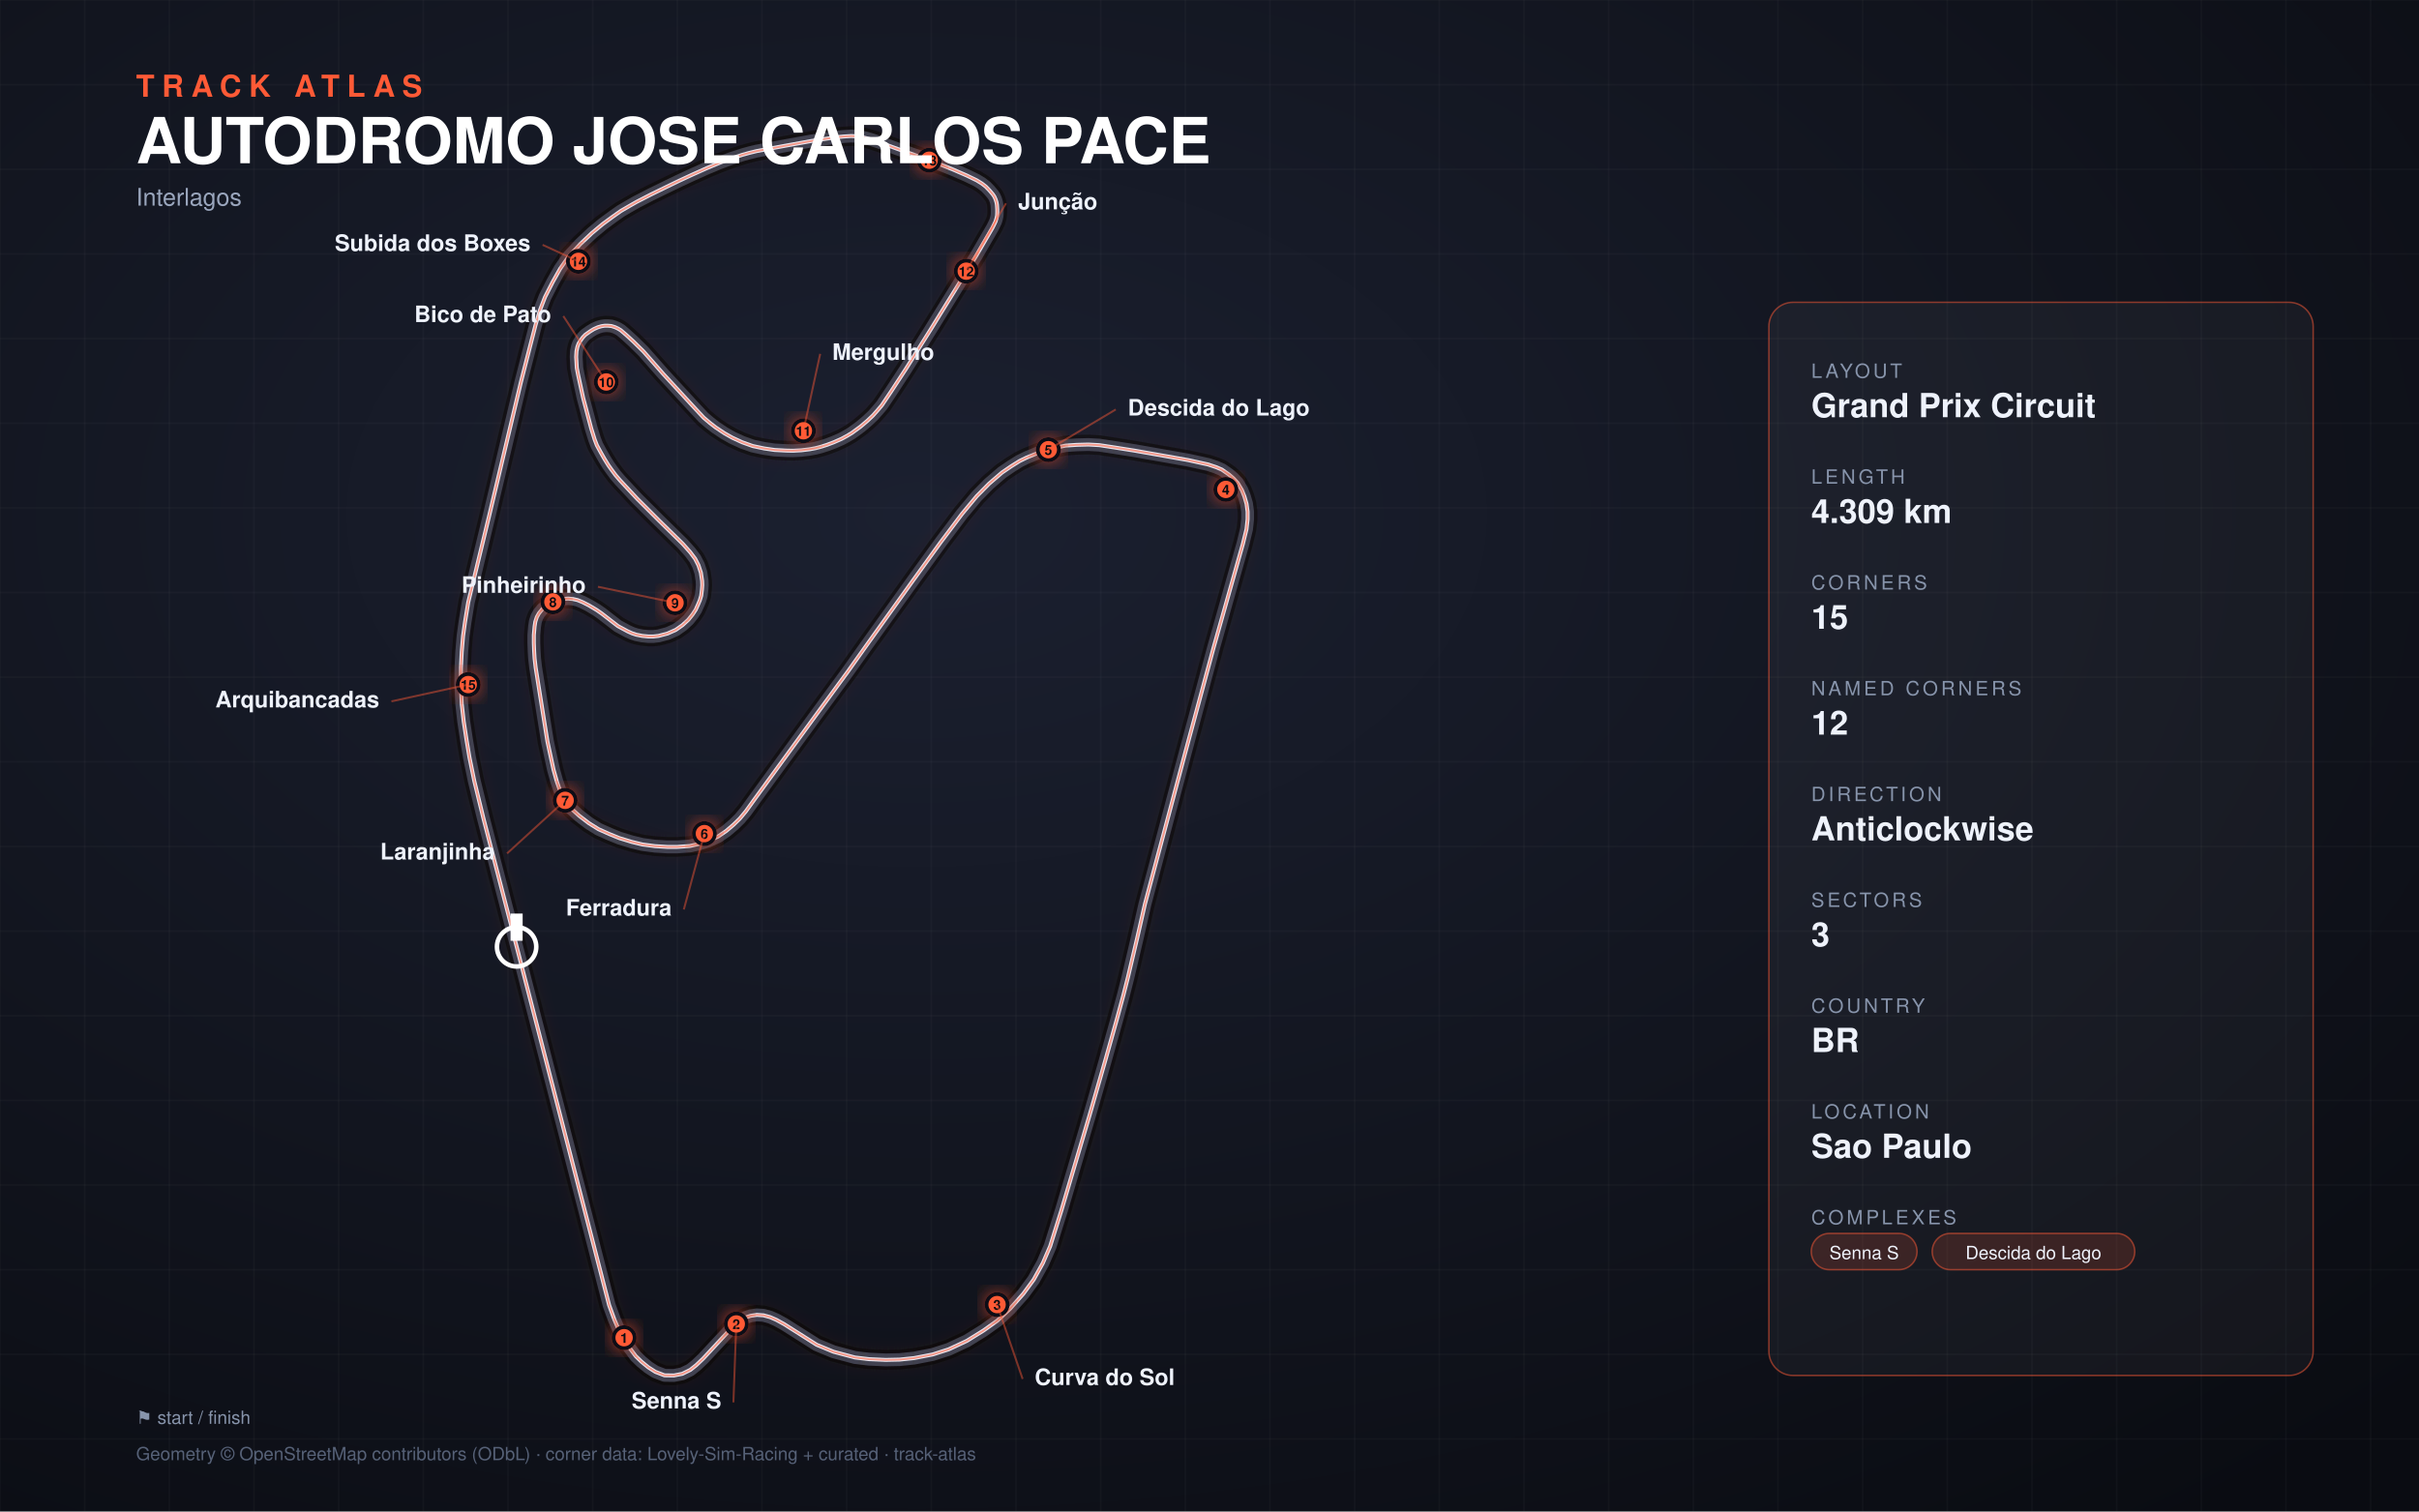
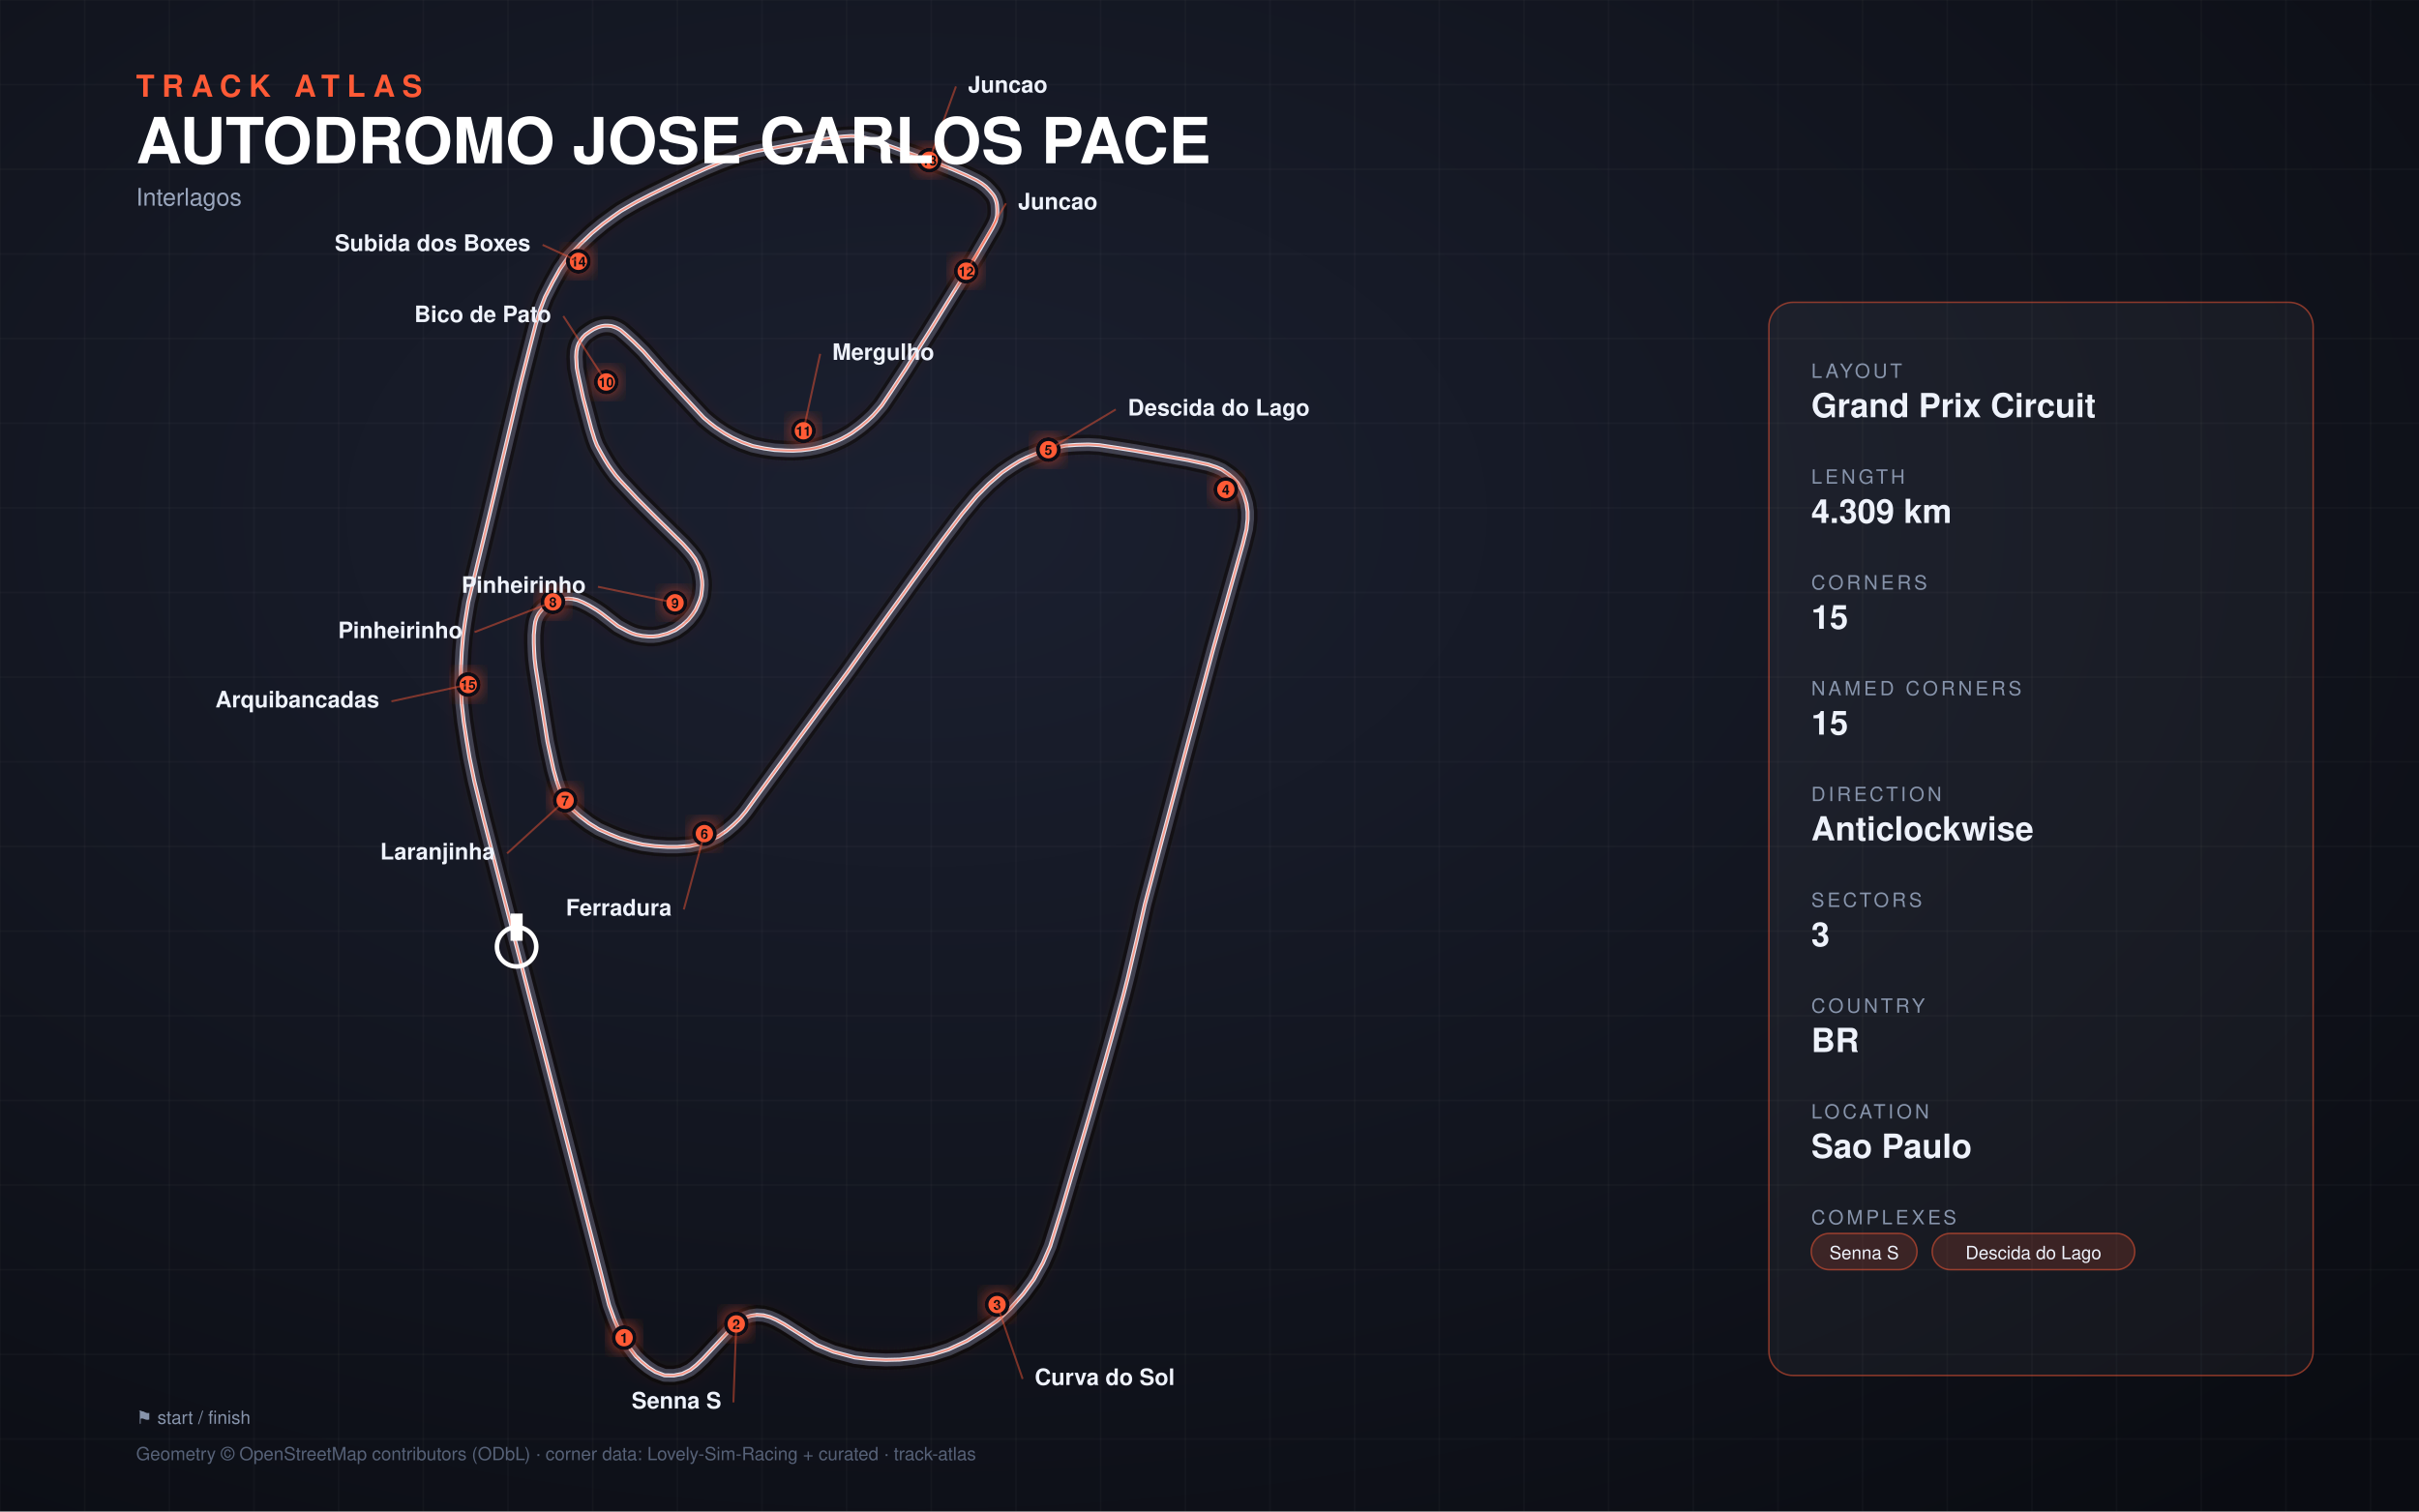
<svg xmlns="http://www.w3.org/2000/svg" width="1600" height="1000" viewBox="0 0 1600 1000" font-family="Helvetica, Arial, sans-serif">
  <defs>
    <radialGradient id="bg" cx="38%" cy="34%" r="85%">
      <stop offset="0%" stop-color="#1b2030" />
      <stop offset="55%" stop-color="#12151f" />
      <stop offset="100%" stop-color="#0a0c12" />
    </radialGradient>
    <linearGradient id="accent" x1="0" y1="0" x2="1" y2="1">
      <stop offset="0%" stop-color="#ff5a36" />
      <stop offset="100%" stop-color="#ffffff" />
    </linearGradient>
    <filter id="glow" x="-40%" y="-40%" width="180%" height="180%">
      <feGaussianBlur stdDeviation="6" result="b" />
      <feMerge>
        <feMergeNode in="b" />
        <feMergeNode in="SourceGraphic" />
      </feMerge>
    </filter>
  </defs>
  <rect width="1600" height="1000" fill="url(#bg)" />
  <line x1="0" y1="0" x2="0" y2="1000" stroke="#ffffff" stroke-opacity="0.025" />
  <line x1="56" y1="0" x2="56" y2="1000" stroke="#ffffff" stroke-opacity="0.025" />
  <line x1="112" y1="0" x2="112" y2="1000" stroke="#ffffff" stroke-opacity="0.025" />
  <line x1="168" y1="0" x2="168" y2="1000" stroke="#ffffff" stroke-opacity="0.025" />
  <line x1="224" y1="0" x2="224" y2="1000" stroke="#ffffff" stroke-opacity="0.025" />
  <line x1="280" y1="0" x2="280" y2="1000" stroke="#ffffff" stroke-opacity="0.025" />
  <line x1="336" y1="0" x2="336" y2="1000" stroke="#ffffff" stroke-opacity="0.025" />
  <line x1="392" y1="0" x2="392" y2="1000" stroke="#ffffff" stroke-opacity="0.025" />
  <line x1="448" y1="0" x2="448" y2="1000" stroke="#ffffff" stroke-opacity="0.025" />
  <line x1="504" y1="0" x2="504" y2="1000" stroke="#ffffff" stroke-opacity="0.025" />
  <line x1="560" y1="0" x2="560" y2="1000" stroke="#ffffff" stroke-opacity="0.025" />
  <line x1="616" y1="0" x2="616" y2="1000" stroke="#ffffff" stroke-opacity="0.025" />
  <line x1="672" y1="0" x2="672" y2="1000" stroke="#ffffff" stroke-opacity="0.025" />
  <line x1="728" y1="0" x2="728" y2="1000" stroke="#ffffff" stroke-opacity="0.025" />
  <line x1="784" y1="0" x2="784" y2="1000" stroke="#ffffff" stroke-opacity="0.025" />
  <line x1="840" y1="0" x2="840" y2="1000" stroke="#ffffff" stroke-opacity="0.025" />
  <line x1="896" y1="0" x2="896" y2="1000" stroke="#ffffff" stroke-opacity="0.025" />
  <line x1="952" y1="0" x2="952" y2="1000" stroke="#ffffff" stroke-opacity="0.025" />
  <line x1="1008" y1="0" x2="1008" y2="1000" stroke="#ffffff" stroke-opacity="0.025" />
  <line x1="1064" y1="0" x2="1064" y2="1000" stroke="#ffffff" stroke-opacity="0.025" />
  <line x1="1120" y1="0" x2="1120" y2="1000" stroke="#ffffff" stroke-opacity="0.025" />
  <line x1="1176" y1="0" x2="1176" y2="1000" stroke="#ffffff" stroke-opacity="0.025" />
  <line x1="1232" y1="0" x2="1232" y2="1000" stroke="#ffffff" stroke-opacity="0.025" />
  <line x1="1288" y1="0" x2="1288" y2="1000" stroke="#ffffff" stroke-opacity="0.025" />
  <line x1="1344" y1="0" x2="1344" y2="1000" stroke="#ffffff" stroke-opacity="0.025" />
  <line x1="1400" y1="0" x2="1400" y2="1000" stroke="#ffffff" stroke-opacity="0.025" />
  <line x1="1456" y1="0" x2="1456" y2="1000" stroke="#ffffff" stroke-opacity="0.025" />
  <line x1="1512" y1="0" x2="1512" y2="1000" stroke="#ffffff" stroke-opacity="0.025" />
  <line x1="1568" y1="0" x2="1568" y2="1000" stroke="#ffffff" stroke-opacity="0.025" />
  <line x1="0" y1="0" x2="1600" y2="0" stroke="#ffffff" stroke-opacity="0.025" />
  <line x1="0" y1="56" x2="1600" y2="56" stroke="#ffffff" stroke-opacity="0.025" />
  <line x1="0" y1="112" x2="1600" y2="112" stroke="#ffffff" stroke-opacity="0.025" />
  <line x1="0" y1="168" x2="1600" y2="168" stroke="#ffffff" stroke-opacity="0.025" />
  <line x1="0" y1="224" x2="1600" y2="224" stroke="#ffffff" stroke-opacity="0.025" />
  <line x1="0" y1="280" x2="1600" y2="280" stroke="#ffffff" stroke-opacity="0.025" />
  <line x1="0" y1="336" x2="1600" y2="336" stroke="#ffffff" stroke-opacity="0.025" />
  <line x1="0" y1="392" x2="1600" y2="392" stroke="#ffffff" stroke-opacity="0.025" />
  <line x1="0" y1="448" x2="1600" y2="448" stroke="#ffffff" stroke-opacity="0.025" />
  <line x1="0" y1="504" x2="1600" y2="504" stroke="#ffffff" stroke-opacity="0.025" />
  <line x1="0" y1="560" x2="1600" y2="560" stroke="#ffffff" stroke-opacity="0.025" />
  <line x1="0" y1="616" x2="1600" y2="616" stroke="#ffffff" stroke-opacity="0.025" />
  <line x1="0" y1="672" x2="1600" y2="672" stroke="#ffffff" stroke-opacity="0.025" />
  <line x1="0" y1="728" x2="1600" y2="728" stroke="#ffffff" stroke-opacity="0.025" />
  <line x1="0" y1="784" x2="1600" y2="784" stroke="#ffffff" stroke-opacity="0.025" />
  <line x1="0" y1="840" x2="1600" y2="840" stroke="#ffffff" stroke-opacity="0.025" />
  <line x1="0" y1="896" x2="1600" y2="896" stroke="#ffffff" stroke-opacity="0.025" />
  <line x1="0" y1="952" x2="1600" y2="952" stroke="#ffffff" stroke-opacity="0.025" />
  <path d="M 319.7,541.2 L 342.9,630.8 L 354.6,676.2 L 357.5,687.4 L 402.9,863.5 L 406.4,873.1 L 408.8,878.7 L 411.9,884.5 L 416.1,891.3 L 420.5,897.2 L 424.2,900.8 L 428.8,904.6 L 433.5,907.6 L 439.5,909.9 L 445.7,910.0 L 451.3,908.9 L 456.6,906.3 L 460.5,903.2 L 465.1,898.8 L 482.2,880.4 L 486.6,876.2 L 489.6,873.6 L 493.2,871.6 L 496.5,870.5 L 500.6,869.9 L 505.0,870.2 L 509.4,871.4 L 513.5,873.2 L 518.6,876.0 L 533.9,885.7 L 540.2,889.7 L 551.3,894.3 L 565.5,898.1 L 574.7,899.2 L 585.8,899.7 L 595.0,899.5 L 604.6,898.5 L 616.9,896.1 L 627.5,892.7 L 639.5,887.1 L 650.6,880.2 L 659.7,873.7 L 668.1,865.8 L 676.8,856.0 L 683.7,846.6 L 689.8,835.6 L 694.6,824.5 L 702.1,800.6 L 720.5,738.4 L 730.9,702.2 L 738.6,674.8 L 743.0,658.6 L 746.1,646.4 L 752.2,620.5 L 757.3,598.1 L 784.3,496.7 L 802.7,428.5 L 822.1,359.8 L 824.5,350.0 L 825.2,343.5 L 825.2,338.5 L 824.5,333.3 L 823.1,328.5 L 821.4,324.2 L 818.6,319.5 L 815.8,316.5 L 812.8,313.9 L 808.2,310.7 L 804.5,309.1 L 799.1,307.3 L 785.9,304.4 L 750.2,298.1 L 736.3,295.9 L 727.1,294.5 L 719.9,294.1 L 712.2,294.3 L 704.8,294.8 L 696.7,296.5 L 687.7,299.2 L 679.1,302.7 L 674.4,305.0 L 668.8,308.5 L 662.8,312.6 L 654.2,320.0 L 646.1,328.2 L 636.3,340.0 L 622.3,358.6 L 603.7,384.3 L 573.3,426.7 L 560.5,444.7 L 541.5,470.6 L 499.5,528.2 L 493.3,536.8 L 489.3,541.6 L 485.1,545.7 L 480.4,549.7 L 475.0,553.4 L 468.3,556.5 L 461.6,558.5 L 456.3,559.7 L 448.1,560.3 L 441.2,560.3 L 433.2,559.8 L 424.9,558.7 L 417.9,557.0 L 409.7,554.5 L 403.3,551.9 L 395.9,548.6 L 389.5,544.6 L 383.1,539.7 L 377.7,534.8 L 375.7,532.4 L 373.6,529.2 L 370.8,524.2 L 368.3,517.0 L 366.1,509.1 L 362.1,490.6 L 354.3,441.7 L 353.6,435.6 L 353.3,430.7 L 353.1,425.4 L 353.1,420.1 L 353.6,414.4 L 354.1,411.2 L 355.1,408.2 L 356.5,405.7 L 358.8,402.9 L 362.0,400.4 L 365.3,398.4 L 368.5,397.0 L 371.6,396.4 L 375.7,396.0 L 378.9,396.3 L 382.0,397.0 L 385.4,398.4 L 389.5,400.5 L 394.7,403.6 L 398.0,405.9 L 408.7,414.2 L 415.2,417.7 L 418.1,419.0 L 420.8,419.9 L 424.8,420.7 L 428.9,421.1 L 432.1,421.1 L 435.6,420.7 L 441.6,419.1 L 447.0,416.7 L 451.4,413.6 L 455.3,410.0 L 458.1,406.5 L 460.2,403.3 L 461.8,399.7 L 462.9,397.1 L 463.8,394.1 L 464.3,390.0 L 464.5,387.1 L 464.4,384.3 L 463.6,378.9 L 462.0,374.0 L 459.8,369.7 L 456.5,365.3 L 451.6,359.8 L 435.7,344.2 L 421.5,330.0 L 410.2,317.9 L 407.2,314.4 L 404.6,310.9 L 402.4,307.8 L 399.8,303.6 L 397.4,299.4 L 394.8,294.6 L 393.3,290.7 L 391.1,283.6 L 385.7,263.2 L 382.3,247.6 L 381.5,243.4 L 381.3,239.6 L 381.1,236.1 L 381.3,232.4 L 381.9,229.5 L 382.7,227.3 L 383.9,225.4 L 385.5,223.2 L 387.1,221.5 L 390.2,219.3 L 392.8,217.7 L 395.5,216.5 L 397.9,215.8 L 399.9,215.5 L 402.2,215.5 L 404.4,215.7 L 406.9,216.5 L 408.8,217.4 L 410.6,218.5 L 414.1,221.5 L 418.9,225.9 L 425.6,232.5 L 438.8,247.5 L 457.5,267.8 L 465.4,276.3 L 469.4,279.7 L 473.4,282.8 L 479.1,286.6 L 484.4,289.6 L 490.9,292.6 L 497.9,295.1 L 505.5,296.7 L 512.4,297.7 L 520.0,298.1 L 524.4,298.2 L 530.0,297.9 L 535.7,297.2 L 539.4,296.5 L 542.9,295.6 L 547.0,294.3 L 551.5,292.6 L 556.7,290.3 L 560.0,288.5 L 563.2,286.6 L 569.1,282.3 L 573.7,278.4 L 577.4,274.9 L 580.5,271.4 L 583.3,268.1 L 589.4,259.0 L 599.1,244.2 L 615.5,218.1 L 645.6,169.4 L 656.4,150.8 L 657.6,148.4 L 658.5,146.5 L 659.1,144.5 L 659.5,142.6 L 659.6,140.6 L 659.6,138.4 L 659.4,135.5 L 659.1,133.8 L 658.5,131.9 L 657.7,130.1 L 656.7,128.6 L 654.5,126.0 L 652.1,123.5 L 649.4,121.4 L 646.0,119.3 L 639.4,116.1 L 630.2,112.1 L 621.4,108.6 L 606.9,103.2 L 593.6,98.5 L 581.9,94.2 L 575.5,92.1 L 570.6,90.8 L 566.9,90.2 L 563.1,90.0 L 558.1,90.3 L 553.0,90.8 L 537.1,93.2 L 518.4,96.6 L 500.3,100.0 L 495.4,101.2 L 491.1,102.4 L 482.9,105.1 L 475.5,107.9 L 467.6,111.2 L 457.8,115.6 L 449.2,119.6 L 439.7,124.2 L 430.3,128.8 L 421.0,133.6 L 416.1,136.4 L 410.6,139.6 L 405.5,143.2 L 398.7,148.2 L 391.6,154.1 L 383.9,161.4 L 376.0,169.9 L 370.5,177.8 L 365.5,186.7 L 360.5,196.5 L 357.1,205.3 L 354.2,215.1 L 344.5,253.0 L 331.0,309.9 L 323.6,341.0 L 309.7,398.5 L 307.6,411.4 L 306.3,420.7 L 305.4,431.4 L 304.9,441.5 L 304.8,452.1 L 305.4,465.6 L 306.7,477.2 L 308.6,489.6 L 310.5,501.0 L 313.7,516.6 L 319.7,541.2 Z" fill="none" stroke="#000000" stroke-opacity="0.5" stroke-width="13" stroke-linejoin="round" stroke-linecap="round" />
  <path d="M 319.7,541.2 L 342.9,630.8 L 354.6,676.2 L 357.5,687.4 L 402.9,863.5 L 406.4,873.1 L 408.8,878.7 L 411.9,884.5 L 416.1,891.3 L 420.5,897.2 L 424.2,900.8 L 428.8,904.6 L 433.5,907.6 L 439.5,909.9 L 445.7,910.0 L 451.3,908.9 L 456.6,906.3 L 460.5,903.2 L 465.1,898.8 L 482.2,880.4 L 486.6,876.2 L 489.6,873.6 L 493.2,871.6 L 496.5,870.5 L 500.6,869.9 L 505.0,870.2 L 509.4,871.4 L 513.5,873.2 L 518.6,876.0 L 533.9,885.7 L 540.2,889.7 L 551.3,894.3 L 565.5,898.1 L 574.7,899.2 L 585.8,899.7 L 595.0,899.5 L 604.6,898.5 L 616.9,896.1 L 627.5,892.7 L 639.5,887.1 L 650.6,880.2 L 659.7,873.7 L 668.1,865.8 L 676.8,856.0 L 683.7,846.6 L 689.8,835.6 L 694.6,824.5 L 702.1,800.6 L 720.5,738.4 L 730.9,702.2 L 738.6,674.8 L 743.0,658.6 L 746.1,646.4 L 752.2,620.5 L 757.3,598.1 L 784.3,496.7 L 802.7,428.5 L 822.1,359.8 L 824.5,350.0 L 825.2,343.5 L 825.2,338.5 L 824.5,333.3 L 823.1,328.5 L 821.4,324.2 L 818.6,319.5 L 815.8,316.5 L 812.8,313.9 L 808.2,310.7 L 804.5,309.1 L 799.1,307.3 L 785.9,304.4 L 750.2,298.1 L 736.3,295.9 L 727.1,294.5 L 719.9,294.1 L 712.2,294.3 L 704.8,294.8 L 696.7,296.5 L 687.7,299.2 L 679.1,302.7 L 674.4,305.0 L 668.8,308.5 L 662.8,312.6 L 654.2,320.0 L 646.1,328.2 L 636.3,340.0 L 622.3,358.6 L 603.7,384.3 L 573.3,426.7 L 560.5,444.7 L 541.5,470.6 L 499.5,528.2 L 493.3,536.8 L 489.3,541.6 L 485.1,545.7 L 480.4,549.7 L 475.0,553.4 L 468.3,556.5 L 461.6,558.5 L 456.3,559.7 L 448.1,560.3 L 441.2,560.3 L 433.2,559.8 L 424.9,558.7 L 417.9,557.0 L 409.7,554.5 L 403.3,551.9 L 395.9,548.6 L 389.5,544.6 L 383.1,539.7 L 377.7,534.8 L 375.7,532.4 L 373.6,529.2 L 370.8,524.2 L 368.3,517.0 L 366.1,509.1 L 362.1,490.6 L 354.3,441.7 L 353.6,435.6 L 353.3,430.7 L 353.1,425.4 L 353.1,420.1 L 353.6,414.4 L 354.1,411.2 L 355.1,408.2 L 356.5,405.7 L 358.8,402.9 L 362.0,400.4 L 365.3,398.4 L 368.5,397.0 L 371.6,396.4 L 375.7,396.0 L 378.9,396.3 L 382.0,397.0 L 385.4,398.4 L 389.5,400.5 L 394.7,403.6 L 398.0,405.9 L 408.7,414.2 L 415.2,417.7 L 418.1,419.0 L 420.8,419.9 L 424.8,420.7 L 428.9,421.1 L 432.1,421.1 L 435.6,420.7 L 441.6,419.1 L 447.0,416.7 L 451.4,413.6 L 455.3,410.0 L 458.1,406.5 L 460.2,403.3 L 461.8,399.7 L 462.9,397.1 L 463.8,394.1 L 464.3,390.0 L 464.5,387.1 L 464.4,384.3 L 463.6,378.9 L 462.0,374.0 L 459.8,369.7 L 456.5,365.3 L 451.6,359.8 L 435.7,344.2 L 421.5,330.0 L 410.2,317.9 L 407.2,314.4 L 404.6,310.9 L 402.4,307.8 L 399.8,303.6 L 397.4,299.4 L 394.8,294.6 L 393.3,290.7 L 391.1,283.6 L 385.7,263.2 L 382.3,247.6 L 381.5,243.4 L 381.3,239.6 L 381.1,236.1 L 381.3,232.4 L 381.9,229.5 L 382.7,227.3 L 383.9,225.4 L 385.5,223.2 L 387.1,221.5 L 390.2,219.3 L 392.8,217.7 L 395.5,216.5 L 397.9,215.8 L 399.9,215.5 L 402.2,215.5 L 404.4,215.7 L 406.9,216.5 L 408.8,217.4 L 410.6,218.5 L 414.1,221.5 L 418.9,225.9 L 425.6,232.5 L 438.8,247.5 L 457.5,267.8 L 465.4,276.3 L 469.4,279.7 L 473.4,282.8 L 479.1,286.6 L 484.4,289.6 L 490.9,292.6 L 497.9,295.1 L 505.5,296.7 L 512.4,297.7 L 520.0,298.1 L 524.4,298.2 L 530.0,297.9 L 535.7,297.2 L 539.4,296.5 L 542.9,295.6 L 547.0,294.3 L 551.5,292.6 L 556.7,290.3 L 560.0,288.5 L 563.2,286.6 L 569.1,282.3 L 573.7,278.4 L 577.4,274.9 L 580.5,271.4 L 583.3,268.1 L 589.4,259.0 L 599.1,244.2 L 615.5,218.1 L 645.6,169.4 L 656.4,150.8 L 657.6,148.4 L 658.5,146.5 L 659.1,144.5 L 659.5,142.6 L 659.6,140.6 L 659.6,138.4 L 659.4,135.5 L 659.1,133.8 L 658.5,131.9 L 657.7,130.1 L 656.7,128.6 L 654.5,126.0 L 652.1,123.5 L 649.4,121.4 L 646.0,119.3 L 639.4,116.1 L 630.2,112.1 L 621.4,108.6 L 606.9,103.2 L 593.6,98.5 L 581.9,94.2 L 575.5,92.1 L 570.6,90.8 L 566.9,90.2 L 563.1,90.0 L 558.1,90.3 L 553.0,90.8 L 537.1,93.2 L 518.4,96.6 L 500.3,100.0 L 495.4,101.2 L 491.1,102.4 L 482.9,105.1 L 475.5,107.9 L 467.6,111.2 L 457.8,115.6 L 449.2,119.6 L 439.7,124.2 L 430.3,128.8 L 421.0,133.6 L 416.1,136.4 L 410.6,139.6 L 405.5,143.2 L 398.7,148.2 L 391.6,154.1 L 383.9,161.4 L 376.0,169.9 L 370.5,177.8 L 365.5,186.7 L 360.5,196.5 L 357.1,205.3 L 354.2,215.1 L 344.5,253.0 L 331.0,309.9 L 323.6,341.0 L 309.7,398.5 L 307.6,411.4 L 306.3,420.7 L 305.4,431.4 L 304.9,441.5 L 304.8,452.1 L 305.4,465.6 L 306.7,477.2 L 308.6,489.6 L 310.5,501.0 L 313.7,516.6 L 319.7,541.2 Z" fill="none" stroke="#39404f" stroke-width="8.5" stroke-linejoin="round" stroke-linecap="round" />
  <path d="M 319.7,541.2 L 342.9,630.8 L 354.6,676.2 L 357.5,687.4 L 402.9,863.5 L 406.4,873.1 L 408.8,878.7 L 411.9,884.5 L 416.1,891.3 L 420.5,897.2 L 424.2,900.8 L 428.8,904.6 L 433.5,907.6 L 439.5,909.9 L 445.7,910.0 L 451.3,908.9 L 456.6,906.3 L 460.5,903.2 L 465.1,898.8 L 482.2,880.4 L 486.6,876.2 L 489.6,873.6 L 493.2,871.6 L 496.5,870.5 L 500.6,869.9 L 505.0,870.2 L 509.4,871.4 L 513.5,873.2 L 518.6,876.0 L 533.9,885.7 L 540.2,889.7 L 551.3,894.3 L 565.5,898.1 L 574.7,899.2 L 585.8,899.7 L 595.0,899.5 L 604.6,898.5 L 616.9,896.1 L 627.5,892.7 L 639.5,887.1 L 650.6,880.2 L 659.7,873.7 L 668.1,865.8 L 676.8,856.0 L 683.7,846.6 L 689.8,835.6 L 694.6,824.5 L 702.1,800.6 L 720.5,738.4 L 730.9,702.2 L 738.6,674.8 L 743.0,658.6 L 746.1,646.4 L 752.2,620.5 L 757.3,598.1 L 784.3,496.7 L 802.7,428.5 L 822.1,359.8 L 824.5,350.0 L 825.2,343.5 L 825.2,338.5 L 824.5,333.3 L 823.1,328.5 L 821.4,324.2 L 818.6,319.5 L 815.8,316.5 L 812.8,313.9 L 808.2,310.7 L 804.5,309.1 L 799.1,307.3 L 785.9,304.4 L 750.2,298.1 L 736.3,295.9 L 727.1,294.5 L 719.9,294.1 L 712.2,294.3 L 704.8,294.8 L 696.7,296.5 L 687.7,299.2 L 679.1,302.7 L 674.4,305.0 L 668.8,308.5 L 662.8,312.6 L 654.2,320.0 L 646.1,328.2 L 636.3,340.0 L 622.3,358.6 L 603.7,384.3 L 573.3,426.7 L 560.5,444.7 L 541.5,470.6 L 499.5,528.2 L 493.3,536.8 L 489.3,541.6 L 485.1,545.7 L 480.4,549.7 L 475.0,553.4 L 468.3,556.5 L 461.6,558.5 L 456.3,559.7 L 448.1,560.3 L 441.2,560.3 L 433.2,559.8 L 424.9,558.7 L 417.9,557.0 L 409.7,554.5 L 403.3,551.9 L 395.9,548.6 L 389.5,544.6 L 383.1,539.7 L 377.7,534.8 L 375.7,532.4 L 373.6,529.2 L 370.8,524.2 L 368.3,517.0 L 366.1,509.1 L 362.1,490.6 L 354.3,441.7 L 353.6,435.6 L 353.3,430.7 L 353.1,425.4 L 353.1,420.1 L 353.6,414.4 L 354.1,411.2 L 355.1,408.2 L 356.5,405.7 L 358.8,402.9 L 362.0,400.4 L 365.3,398.4 L 368.5,397.0 L 371.6,396.4 L 375.7,396.0 L 378.9,396.3 L 382.0,397.0 L 385.4,398.4 L 389.5,400.5 L 394.7,403.6 L 398.0,405.9 L 408.7,414.2 L 415.2,417.7 L 418.1,419.0 L 420.8,419.9 L 424.8,420.7 L 428.9,421.1 L 432.1,421.1 L 435.6,420.7 L 441.6,419.1 L 447.0,416.7 L 451.4,413.6 L 455.3,410.0 L 458.1,406.5 L 460.2,403.3 L 461.8,399.7 L 462.9,397.1 L 463.8,394.1 L 464.3,390.0 L 464.5,387.1 L 464.4,384.3 L 463.6,378.9 L 462.0,374.0 L 459.8,369.7 L 456.5,365.3 L 451.6,359.8 L 435.7,344.2 L 421.5,330.0 L 410.2,317.9 L 407.2,314.4 L 404.6,310.9 L 402.4,307.8 L 399.8,303.6 L 397.4,299.4 L 394.8,294.6 L 393.3,290.7 L 391.1,283.6 L 385.7,263.2 L 382.3,247.6 L 381.5,243.4 L 381.3,239.6 L 381.1,236.1 L 381.3,232.4 L 381.9,229.5 L 382.7,227.3 L 383.9,225.4 L 385.5,223.2 L 387.1,221.5 L 390.2,219.3 L 392.8,217.7 L 395.5,216.5 L 397.9,215.8 L 399.9,215.5 L 402.2,215.5 L 404.4,215.7 L 406.9,216.5 L 408.8,217.4 L 410.6,218.5 L 414.1,221.5 L 418.9,225.9 L 425.6,232.5 L 438.8,247.5 L 457.5,267.8 L 465.4,276.3 L 469.4,279.7 L 473.4,282.8 L 479.1,286.6 L 484.4,289.6 L 490.9,292.6 L 497.9,295.1 L 505.5,296.7 L 512.4,297.7 L 520.0,298.1 L 524.4,298.2 L 530.0,297.9 L 535.7,297.2 L 539.4,296.5 L 542.9,295.6 L 547.0,294.3 L 551.5,292.6 L 556.7,290.3 L 560.0,288.5 L 563.2,286.6 L 569.1,282.3 L 573.7,278.4 L 577.4,274.9 L 580.5,271.4 L 583.3,268.1 L 589.4,259.0 L 599.1,244.2 L 615.5,218.1 L 645.6,169.4 L 656.4,150.8 L 657.6,148.4 L 658.5,146.5 L 659.1,144.5 L 659.5,142.6 L 659.6,140.6 L 659.6,138.4 L 659.4,135.5 L 659.1,133.8 L 658.5,131.9 L 657.7,130.1 L 656.7,128.6 L 654.5,126.0 L 652.1,123.5 L 649.4,121.4 L 646.0,119.3 L 639.4,116.1 L 630.2,112.1 L 621.4,108.6 L 606.9,103.2 L 593.6,98.5 L 581.9,94.2 L 575.5,92.1 L 570.6,90.8 L 566.9,90.2 L 563.1,90.0 L 558.1,90.3 L 553.0,90.8 L 537.1,93.2 L 518.4,96.6 L 500.3,100.0 L 495.4,101.2 L 491.1,102.4 L 482.9,105.1 L 475.5,107.9 L 467.6,111.2 L 457.8,115.6 L 449.2,119.6 L 439.7,124.2 L 430.3,128.8 L 421.0,133.6 L 416.1,136.4 L 410.6,139.6 L 405.5,143.2 L 398.7,148.2 L 391.6,154.1 L 383.9,161.4 L 376.0,169.9 L 370.5,177.8 L 365.5,186.7 L 360.5,196.5 L 357.1,205.3 L 354.2,215.1 L 344.5,253.0 L 331.0,309.9 L 323.6,341.0 L 309.7,398.5 L 307.6,411.4 L 306.3,420.7 L 305.4,431.4 L 304.9,441.5 L 304.8,452.1 L 305.4,465.6 L 306.7,477.2 L 308.6,489.6 L 310.5,501.0 L 313.7,516.6 L 319.7,541.2 Z" fill="none" stroke="#e7edf8" stroke-width="2.6" stroke-linejoin="round" stroke-linecap="round" />
  <path d="M 319.7,541.2 L 342.9,630.8 L 354.6,676.2 L 357.5,687.4 L 402.9,863.5 L 406.4,873.1 L 408.8,878.7 L 411.9,884.5 L 416.1,891.3 L 420.5,897.2 L 424.2,900.8 L 428.8,904.6 L 433.5,907.6 L 439.5,909.9 L 445.7,910.0 L 451.3,908.9 L 456.6,906.3 L 460.5,903.2 L 465.1,898.8 L 482.2,880.4 L 486.6,876.2 L 489.6,873.6 L 493.2,871.6 L 496.5,870.5 L 500.6,869.9 L 505.0,870.2 L 509.4,871.4 L 513.5,873.2 L 518.6,876.0 L 533.9,885.7 L 540.2,889.7 L 551.3,894.3 L 565.5,898.1 L 574.7,899.2 L 585.8,899.7 L 595.0,899.5 L 604.6,898.5 L 616.9,896.1 L 627.5,892.7 L 639.5,887.1 L 650.6,880.2 L 659.7,873.7 L 668.1,865.8 L 676.8,856.0 L 683.7,846.6 L 689.8,835.6 L 694.6,824.5 L 702.1,800.6 L 720.5,738.4 L 730.9,702.2 L 738.6,674.8 L 743.0,658.6 L 746.1,646.4 L 752.2,620.5 L 757.3,598.1 L 784.3,496.7 L 802.7,428.5 L 822.1,359.8 L 824.5,350.0 L 825.2,343.5 L 825.2,338.5 L 824.5,333.3 L 823.1,328.5 L 821.4,324.2 L 818.6,319.5 L 815.8,316.5 L 812.8,313.9 L 808.2,310.7 L 804.5,309.1 L 799.1,307.3 L 785.9,304.4 L 750.2,298.1 L 736.3,295.9 L 727.1,294.5 L 719.9,294.1 L 712.2,294.3 L 704.8,294.8 L 696.7,296.5 L 687.7,299.2 L 679.1,302.7 L 674.4,305.0 L 668.8,308.5 L 662.8,312.6 L 654.2,320.0 L 646.1,328.2 L 636.3,340.0 L 622.3,358.6 L 603.7,384.3 L 573.3,426.7 L 560.5,444.7 L 541.5,470.6 L 499.5,528.2 L 493.3,536.8 L 489.3,541.6 L 485.1,545.7 L 480.4,549.7 L 475.0,553.4 L 468.3,556.5 L 461.6,558.5 L 456.3,559.7 L 448.1,560.3 L 441.2,560.3 L 433.2,559.8 L 424.9,558.7 L 417.9,557.0 L 409.7,554.5 L 403.3,551.9 L 395.9,548.6 L 389.5,544.6 L 383.1,539.7 L 377.7,534.8 L 375.7,532.4 L 373.6,529.2 L 370.8,524.2 L 368.3,517.0 L 366.1,509.1 L 362.1,490.6 L 354.3,441.7 L 353.6,435.6 L 353.3,430.7 L 353.1,425.4 L 353.1,420.1 L 353.6,414.4 L 354.1,411.2 L 355.1,408.2 L 356.5,405.7 L 358.8,402.9 L 362.0,400.4 L 365.3,398.4 L 368.5,397.0 L 371.6,396.4 L 375.7,396.0 L 378.9,396.3 L 382.0,397.0 L 385.4,398.4 L 389.5,400.5 L 394.7,403.6 L 398.0,405.9 L 408.7,414.2 L 415.2,417.7 L 418.1,419.0 L 420.8,419.9 L 424.8,420.7 L 428.9,421.1 L 432.1,421.1 L 435.6,420.7 L 441.6,419.1 L 447.0,416.7 L 451.4,413.6 L 455.3,410.0 L 458.1,406.5 L 460.2,403.3 L 461.8,399.7 L 462.9,397.1 L 463.8,394.1 L 464.3,390.0 L 464.5,387.1 L 464.4,384.3 L 463.6,378.9 L 462.0,374.0 L 459.8,369.7 L 456.5,365.3 L 451.6,359.8 L 435.7,344.2 L 421.5,330.0 L 410.2,317.9 L 407.2,314.4 L 404.6,310.9 L 402.4,307.8 L 399.8,303.6 L 397.4,299.4 L 394.8,294.6 L 393.3,290.7 L 391.1,283.6 L 385.7,263.2 L 382.3,247.6 L 381.5,243.4 L 381.3,239.6 L 381.1,236.1 L 381.3,232.4 L 381.9,229.5 L 382.7,227.3 L 383.9,225.4 L 385.5,223.2 L 387.1,221.5 L 390.2,219.3 L 392.8,217.7 L 395.5,216.5 L 397.9,215.8 L 399.9,215.5 L 402.2,215.5 L 404.4,215.7 L 406.9,216.5 L 408.8,217.4 L 410.6,218.5 L 414.1,221.5 L 418.9,225.9 L 425.6,232.5 L 438.8,247.5 L 457.5,267.8 L 465.4,276.3 L 469.4,279.7 L 473.4,282.8 L 479.1,286.6 L 484.4,289.6 L 490.9,292.6 L 497.9,295.1 L 505.5,296.7 L 512.4,297.7 L 520.0,298.1 L 524.4,298.2 L 530.0,297.9 L 535.7,297.2 L 539.4,296.5 L 542.9,295.6 L 547.0,294.3 L 551.5,292.6 L 556.7,290.3 L 560.0,288.5 L 563.2,286.6 L 569.1,282.3 L 573.7,278.4 L 577.4,274.9 L 580.5,271.4 L 583.3,268.1 L 589.4,259.0 L 599.1,244.2 L 615.5,218.1 L 645.6,169.4 L 656.4,150.8 L 657.6,148.4 L 658.5,146.5 L 659.1,144.5 L 659.5,142.6 L 659.6,140.6 L 659.6,138.4 L 659.4,135.5 L 659.1,133.8 L 658.5,131.9 L 657.7,130.1 L 656.7,128.6 L 654.5,126.0 L 652.1,123.5 L 649.4,121.4 L 646.0,119.3 L 639.4,116.1 L 630.2,112.1 L 621.4,108.6 L 606.9,103.2 L 593.6,98.5 L 581.9,94.2 L 575.5,92.1 L 570.6,90.8 L 566.9,90.2 L 563.1,90.0 L 558.1,90.3 L 553.0,90.8 L 537.1,93.2 L 518.4,96.6 L 500.3,100.0 L 495.4,101.2 L 491.1,102.4 L 482.9,105.1 L 475.5,107.9 L 467.6,111.2 L 457.8,115.6 L 449.2,119.6 L 439.7,124.2 L 430.3,128.8 L 421.0,133.6 L 416.1,136.4 L 410.6,139.6 L 405.5,143.2 L 398.7,148.2 L 391.6,154.1 L 383.9,161.4 L 376.0,169.9 L 370.5,177.8 L 365.5,186.7 L 360.5,196.5 L 357.1,205.3 L 354.2,215.1 L 344.5,253.0 L 331.0,309.9 L 323.6,341.0 L 309.7,398.5 L 307.6,411.4 L 306.3,420.7 L 305.4,431.4 L 304.9,441.5 L 304.8,452.1 L 305.4,465.6 L 306.7,477.2 L 308.6,489.6 L 310.5,501.0 L 313.7,516.6 L 319.7,541.2 Z" fill="none" stroke="#ff5a36" stroke-opacity="0.55" stroke-width="1.2" stroke-linejoin="round" filter="url(#glow)" />
  <circle cx="341.7" cy="626.4" r="13" fill="none" stroke="#ffffff" stroke-width="3" />
  <rect x="337.7" y="604.4" width="8" height="18" fill="#ffffff" />
  <circle cx="412.8" cy="885.0" r="7" fill="#ff5a36" stroke="#0a0c12" stroke-width="2.5" filter="url(#glow)" />
  <text x="412.8" y="888.4" font-size="9" font-weight="700" fill="#0a0c12" text-anchor="middle">1</text>
  <circle cx="487.0" cy="875.9" r="7" fill="#ff5a36" stroke="#0a0c12" stroke-width="2.5" filter="url(#glow)" />
  <text x="487.0" y="879.3" font-size="9" font-weight="700" fill="#0a0c12" text-anchor="middle">2</text>
  <circle cx="659.5" cy="863.1" r="7" fill="#ff5a36" stroke="#0a0c12" stroke-width="2.5" filter="url(#glow)" />
  <text x="659.5" y="866.5" font-size="9" font-weight="700" fill="#0a0c12" text-anchor="middle">3</text>
  <circle cx="810.8" cy="323.8" r="7" fill="#ff5a36" stroke="#0a0c12" stroke-width="2.5" filter="url(#glow)" />
  <text x="810.8" y="327.2" font-size="9" font-weight="700" fill="#0a0c12" text-anchor="middle">4</text>
  <circle cx="693.4" cy="297.5" r="7" fill="#ff5a36" stroke="#0a0c12" stroke-width="2.5" filter="url(#glow)" />
  <text x="693.4" y="300.9" font-size="9" font-weight="700" fill="#0a0c12" text-anchor="middle">5</text>
  <circle cx="465.9" cy="551.5" r="7" fill="#ff5a36" stroke="#0a0c12" stroke-width="2.5" filter="url(#glow)" />
  <text x="465.9" y="554.9" font-size="9" font-weight="700" fill="#0a0c12" text-anchor="middle">6</text>
  <circle cx="373.8" cy="529.5" r="7" fill="#ff5a36" stroke="#0a0c12" stroke-width="2.5" filter="url(#glow)" />
  <text x="373.8" y="532.9" font-size="9" font-weight="700" fill="#0a0c12" text-anchor="middle">7</text>
  <circle cx="365.7" cy="398.2" r="7" fill="#ff5a36" stroke="#0a0c12" stroke-width="2.5" filter="url(#glow)" />
  <text x="365.7" y="401.6" font-size="9" font-weight="700" fill="#0a0c12" text-anchor="middle">8</text>
  <circle cx="446.5" cy="398.8" r="7" fill="#ff5a36" stroke="#0a0c12" stroke-width="2.5" filter="url(#glow)" />
  <text x="446.5" y="402.2" font-size="9" font-weight="700" fill="#0a0c12" text-anchor="middle">9</text>
  <circle cx="401.0" cy="252.7" r="7" fill="#ff5a36" stroke="#0a0c12" stroke-width="2.5" filter="url(#glow)" />
  <text x="401.0" y="256.1" font-size="9" font-weight="700" fill="#0a0c12" text-anchor="middle">10</text>
  <circle cx="531.4" cy="285.0" r="7" fill="#ff5a36" stroke="#0a0c12" stroke-width="2.5" filter="url(#glow)" />
  <text x="531.4" y="288.4" font-size="9" font-weight="700" fill="#0a0c12" text-anchor="middle">11</text>
  <circle cx="639.1" cy="179.4" r="7" fill="#ff5a36" stroke="#0a0c12" stroke-width="2.5" filter="url(#glow)" />
  <text x="639.1" y="182.8" font-size="9" font-weight="700" fill="#0a0c12" text-anchor="middle">12</text>
  <circle cx="614.6" cy="106.0" r="7" fill="#ff5a36" stroke="#0a0c12" stroke-width="2.5" filter="url(#glow)" />
  <text x="614.6" y="109.4" font-size="9" font-weight="700" fill="#0a0c12" text-anchor="middle">13</text>
  <circle cx="382.6" cy="172.9" r="7" fill="#ff5a36" stroke="#0a0c12" stroke-width="2.5" filter="url(#glow)" />
  <text x="382.6" y="176.3" font-size="9" font-weight="700" fill="#0a0c12" text-anchor="middle">14</text>
  <circle cx="309.7" cy="452.9" r="7" fill="#ff5a36" stroke="#0a0c12" stroke-width="2.5" filter="url(#glow)" />
  <text x="309.7" y="456.3" font-size="9" font-weight="700" fill="#0a0c12" text-anchor="middle">15</text>
  <line x1="487.0" y1="875.9" x2="485.1" y2="927.8" stroke="#ff5a36" stroke-opacity="0.45" stroke-width="1.3" />
  <text x="477.1" y="931.8" font-size="15" font-weight="600" fill="#eef2fb" text-anchor="end">Senna S</text>
  <line x1="659.5" y1="863.1" x2="676.4" y2="912.3" stroke="#ff5a36" stroke-opacity="0.45" stroke-width="1.3" />
  <text x="684.4" y="916.3" font-size="15" font-weight="600" fill="#eef2fb" text-anchor="start">Curva do Sol</text>
  <line x1="693.4" y1="297.5" x2="738.0" y2="270.9" stroke="#ff5a36" stroke-opacity="0.45" stroke-width="1.3" />
  <text x="746.0" y="274.9" font-size="15" font-weight="600" fill="#eef2fb" text-anchor="start">Descida do Lago</text>
  <line x1="465.9" y1="551.5" x2="452.3" y2="601.7" stroke="#ff5a36" stroke-opacity="0.45" stroke-width="1.3" />
  <text x="444.3" y="605.7" font-size="15" font-weight="600" fill="#eef2fb" text-anchor="end">Ferradura</text>
  <line x1="373.8" y1="529.5" x2="335.4" y2="564.6" stroke="#ff5a36" stroke-opacity="0.45" stroke-width="1.3" />
  <text x="327.4" y="568.6" font-size="15" font-weight="600" fill="#eef2fb" text-anchor="end">Laranjinha</text>
+   <line x1="365.7" y1="398.2" x2="313.9" y2="418.2" stroke="#ff5a36" stroke-opacity="0.45" stroke-width="1.3" />
+   <text x="305.9" y="422.2" font-size="15" font-weight="600" fill="#eef2fb" text-anchor="end">Pinheirinho</text>
  <line x1="446.5" y1="398.8" x2="395.5" y2="388.2" stroke="#ff5a36" stroke-opacity="0.45" stroke-width="1.3" />
  <text x="387.5" y="392.2" font-size="15" font-weight="600" fill="#eef2fb" text-anchor="end">Pinheirinho</text>
  <line x1="401.0" y1="252.7" x2="372.6" y2="209.1" stroke="#ff5a36" stroke-opacity="0.45" stroke-width="1.3" />
  <text x="364.6" y="213.1" font-size="15" font-weight="600" fill="#eef2fb" text-anchor="end">Bico de Pato</text>
  <line x1="531.4" y1="285.0" x2="542.5" y2="234.1" stroke="#ff5a36" stroke-opacity="0.45" stroke-width="1.3" />
  <text x="550.5" y="238.1" font-size="15" font-weight="600" fill="#eef2fb" text-anchor="start">Mergulho</text>
  <line x1="639.1" y1="179.4" x2="665.4" y2="134.5" stroke="#ff5a36" stroke-opacity="0.45" stroke-width="1.3" />
-   <text x="673.4" y="138.5" font-size="15" font-weight="600" fill="#eef2fb" text-anchor="start">Junção</text>
+   <text x="673.4" y="138.5" font-size="15" font-weight="600" fill="#eef2fb" text-anchor="start">Juncao</text>
+   <line x1="614.6" y1="106.0" x2="632.3" y2="57.2" stroke="#ff5a36" stroke-opacity="0.45" stroke-width="1.3" />
+   <text x="640.3" y="61.2" font-size="15" font-weight="600" fill="#eef2fb" text-anchor="start">Juncao</text>
  <line x1="382.6" y1="172.9" x2="358.9" y2="162.0" stroke="#ff5a36" stroke-opacity="0.45" stroke-width="1.3" />
  <text x="350.9" y="166.0" font-size="15" font-weight="600" fill="#eef2fb" text-anchor="end">Subida dos Boxes</text>
  <line x1="309.7" y1="452.9" x2="258.9" y2="464.0" stroke="#ff5a36" stroke-opacity="0.45" stroke-width="1.3" />
  <text x="250.9" y="468.0" font-size="15" font-weight="600" fill="#eef2fb" text-anchor="end">Arquibancadas</text>
  <text x="90" y="64" font-size="20" letter-spacing="5" fill="#ff5a36" font-weight="700">TRACK ATLAS</text>
  <text x="90" y="108" font-size="42" font-weight="800" fill="#ffffff">AUTODROMO JOSE CARLOS PACE</text>
  <text x="90" y="136" font-size="16" fill="#9aa6bd">Interlagos</text>
  <rect x="1170" y="200" width="360" height="710" rx="16" fill="#ffffff" fill-opacity="0.04" stroke="#ff5a36" stroke-opacity="0.5" />
  <text x="1198" y="250" font-size="13" letter-spacing="2" fill="#8794ab">LAYOUT</text>
  <text x="1198" y="276" font-size="22" font-weight="700" fill="#eef2fb">Grand Prix Circuit</text>
  <text x="1198" y="320" font-size="13" letter-spacing="2" fill="#8794ab">LENGTH</text>
  <text x="1198" y="346" font-size="22" font-weight="700" fill="#eef2fb">4.309 km</text>
  <text x="1198" y="390" font-size="13" letter-spacing="2" fill="#8794ab">CORNERS</text>
  <text x="1198" y="416" font-size="22" font-weight="700" fill="#eef2fb">15</text>
  <text x="1198" y="460" font-size="13" letter-spacing="2" fill="#8794ab">NAMED CORNERS</text>
-   <text x="1198" y="486" font-size="22" font-weight="700" fill="#eef2fb">12</text>
+   <text x="1198" y="486" font-size="22" font-weight="700" fill="#eef2fb">15</text>
  <text x="1198" y="530" font-size="13" letter-spacing="2" fill="#8794ab">DIRECTION</text>
  <text x="1198" y="556" font-size="22" font-weight="700" fill="#eef2fb">Anticlockwise</text>
  <text x="1198" y="600" font-size="13" letter-spacing="2" fill="#8794ab">SECTORS</text>
  <text x="1198" y="626" font-size="22" font-weight="700" fill="#eef2fb">3</text>
  <text x="1198" y="670" font-size="13" letter-spacing="2" fill="#8794ab">COUNTRY</text>
  <text x="1198" y="696" font-size="22" font-weight="700" fill="#eef2fb">BR</text>
  <text x="1198" y="740" font-size="13" letter-spacing="2" fill="#8794ab">LOCATION</text>
  <text x="1198" y="766" font-size="22" font-weight="700" fill="#eef2fb">Sao Paulo</text>
  <text x="1198" y="810" font-size="13" letter-spacing="2" fill="#8794ab">COMPLEXES</text>
  <rect x="1198" y="816" width="70" height="24" rx="12" fill="#ff5a36" fill-opacity="0.16" stroke="#ff5a36" stroke-opacity="0.5" />
  <text x="1233" y="833" font-size="12" fill="#eef2fb" text-anchor="middle">Senna S</text>
  <rect x="1278" y="816" width="134" height="24" rx="12" fill="#ff5a36" fill-opacity="0.16" stroke="#ff5a36" stroke-opacity="0.5" />
  <text x="1345" y="833" font-size="12" fill="#eef2fb" text-anchor="middle">Descida do Lago</text>
  <text x="90" y="966" font-size="12" fill="#566177">Geometry © OpenStreetMap contributors (ODbL) · corner data: Lovely-Sim-Racing + curated · track-atlas</text>
  <text x="90" y="942" font-size="12" fill="#8794ab">⚑ start / finish</text>
</svg>
